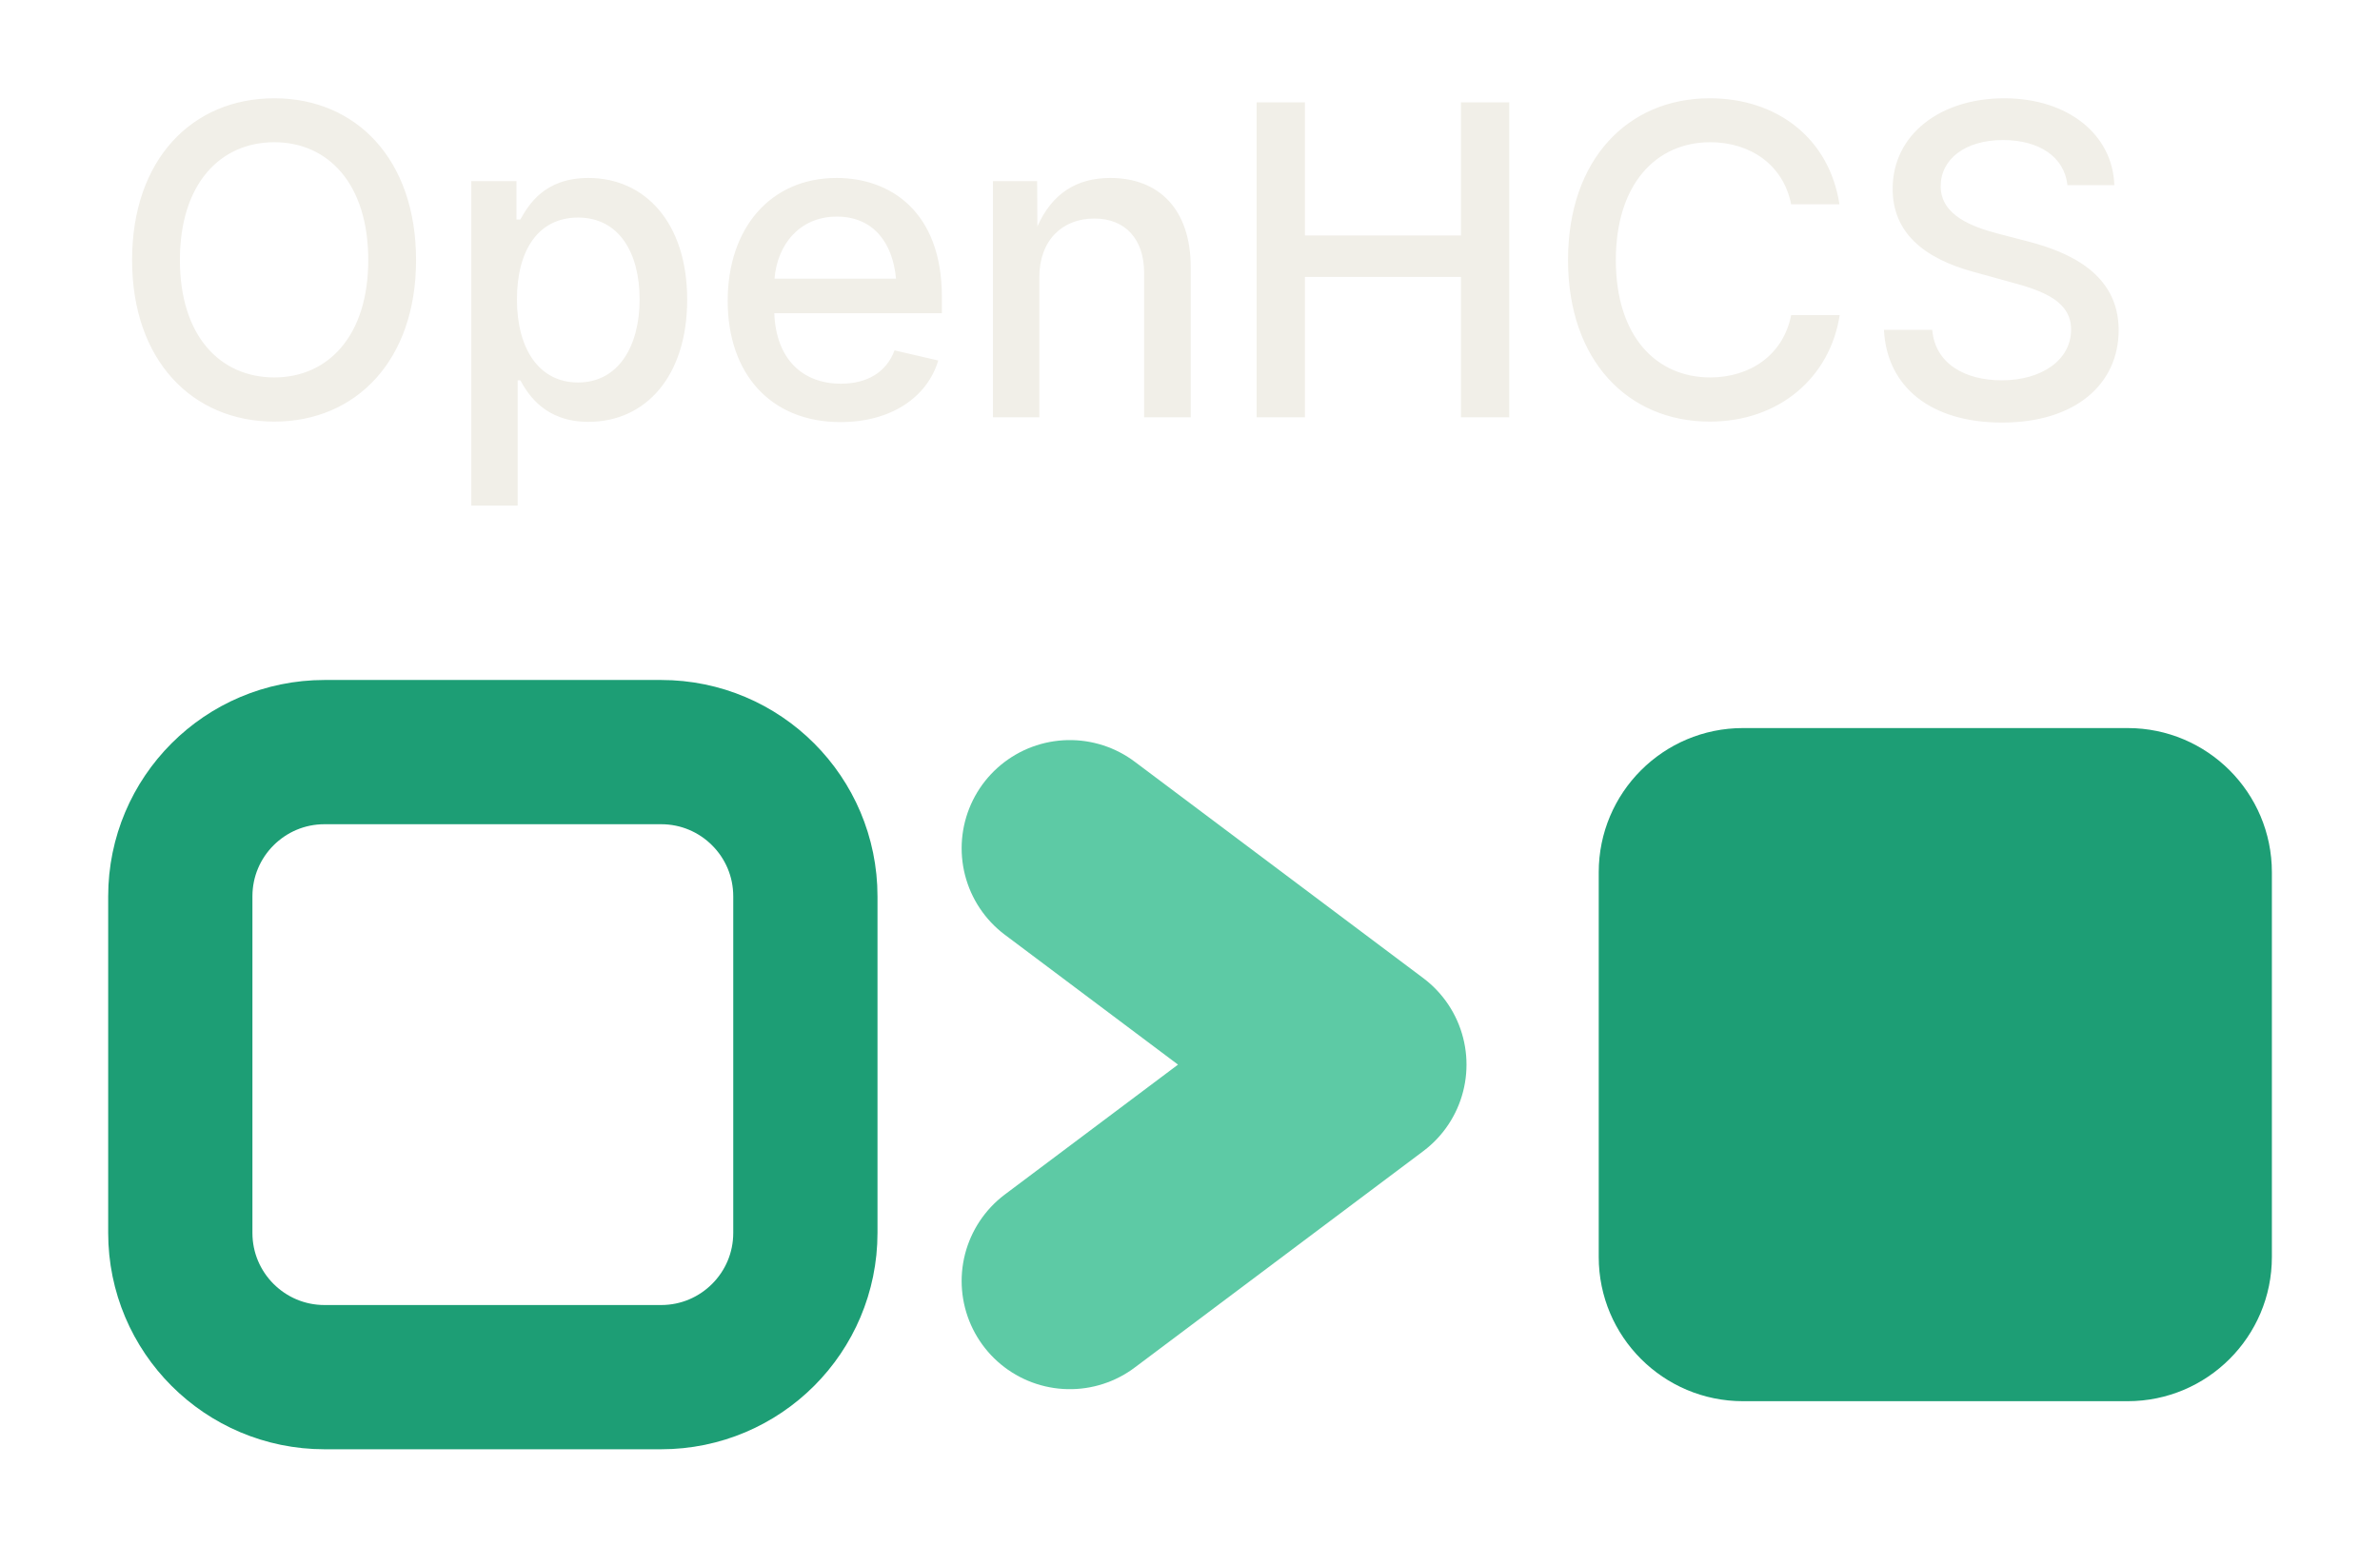
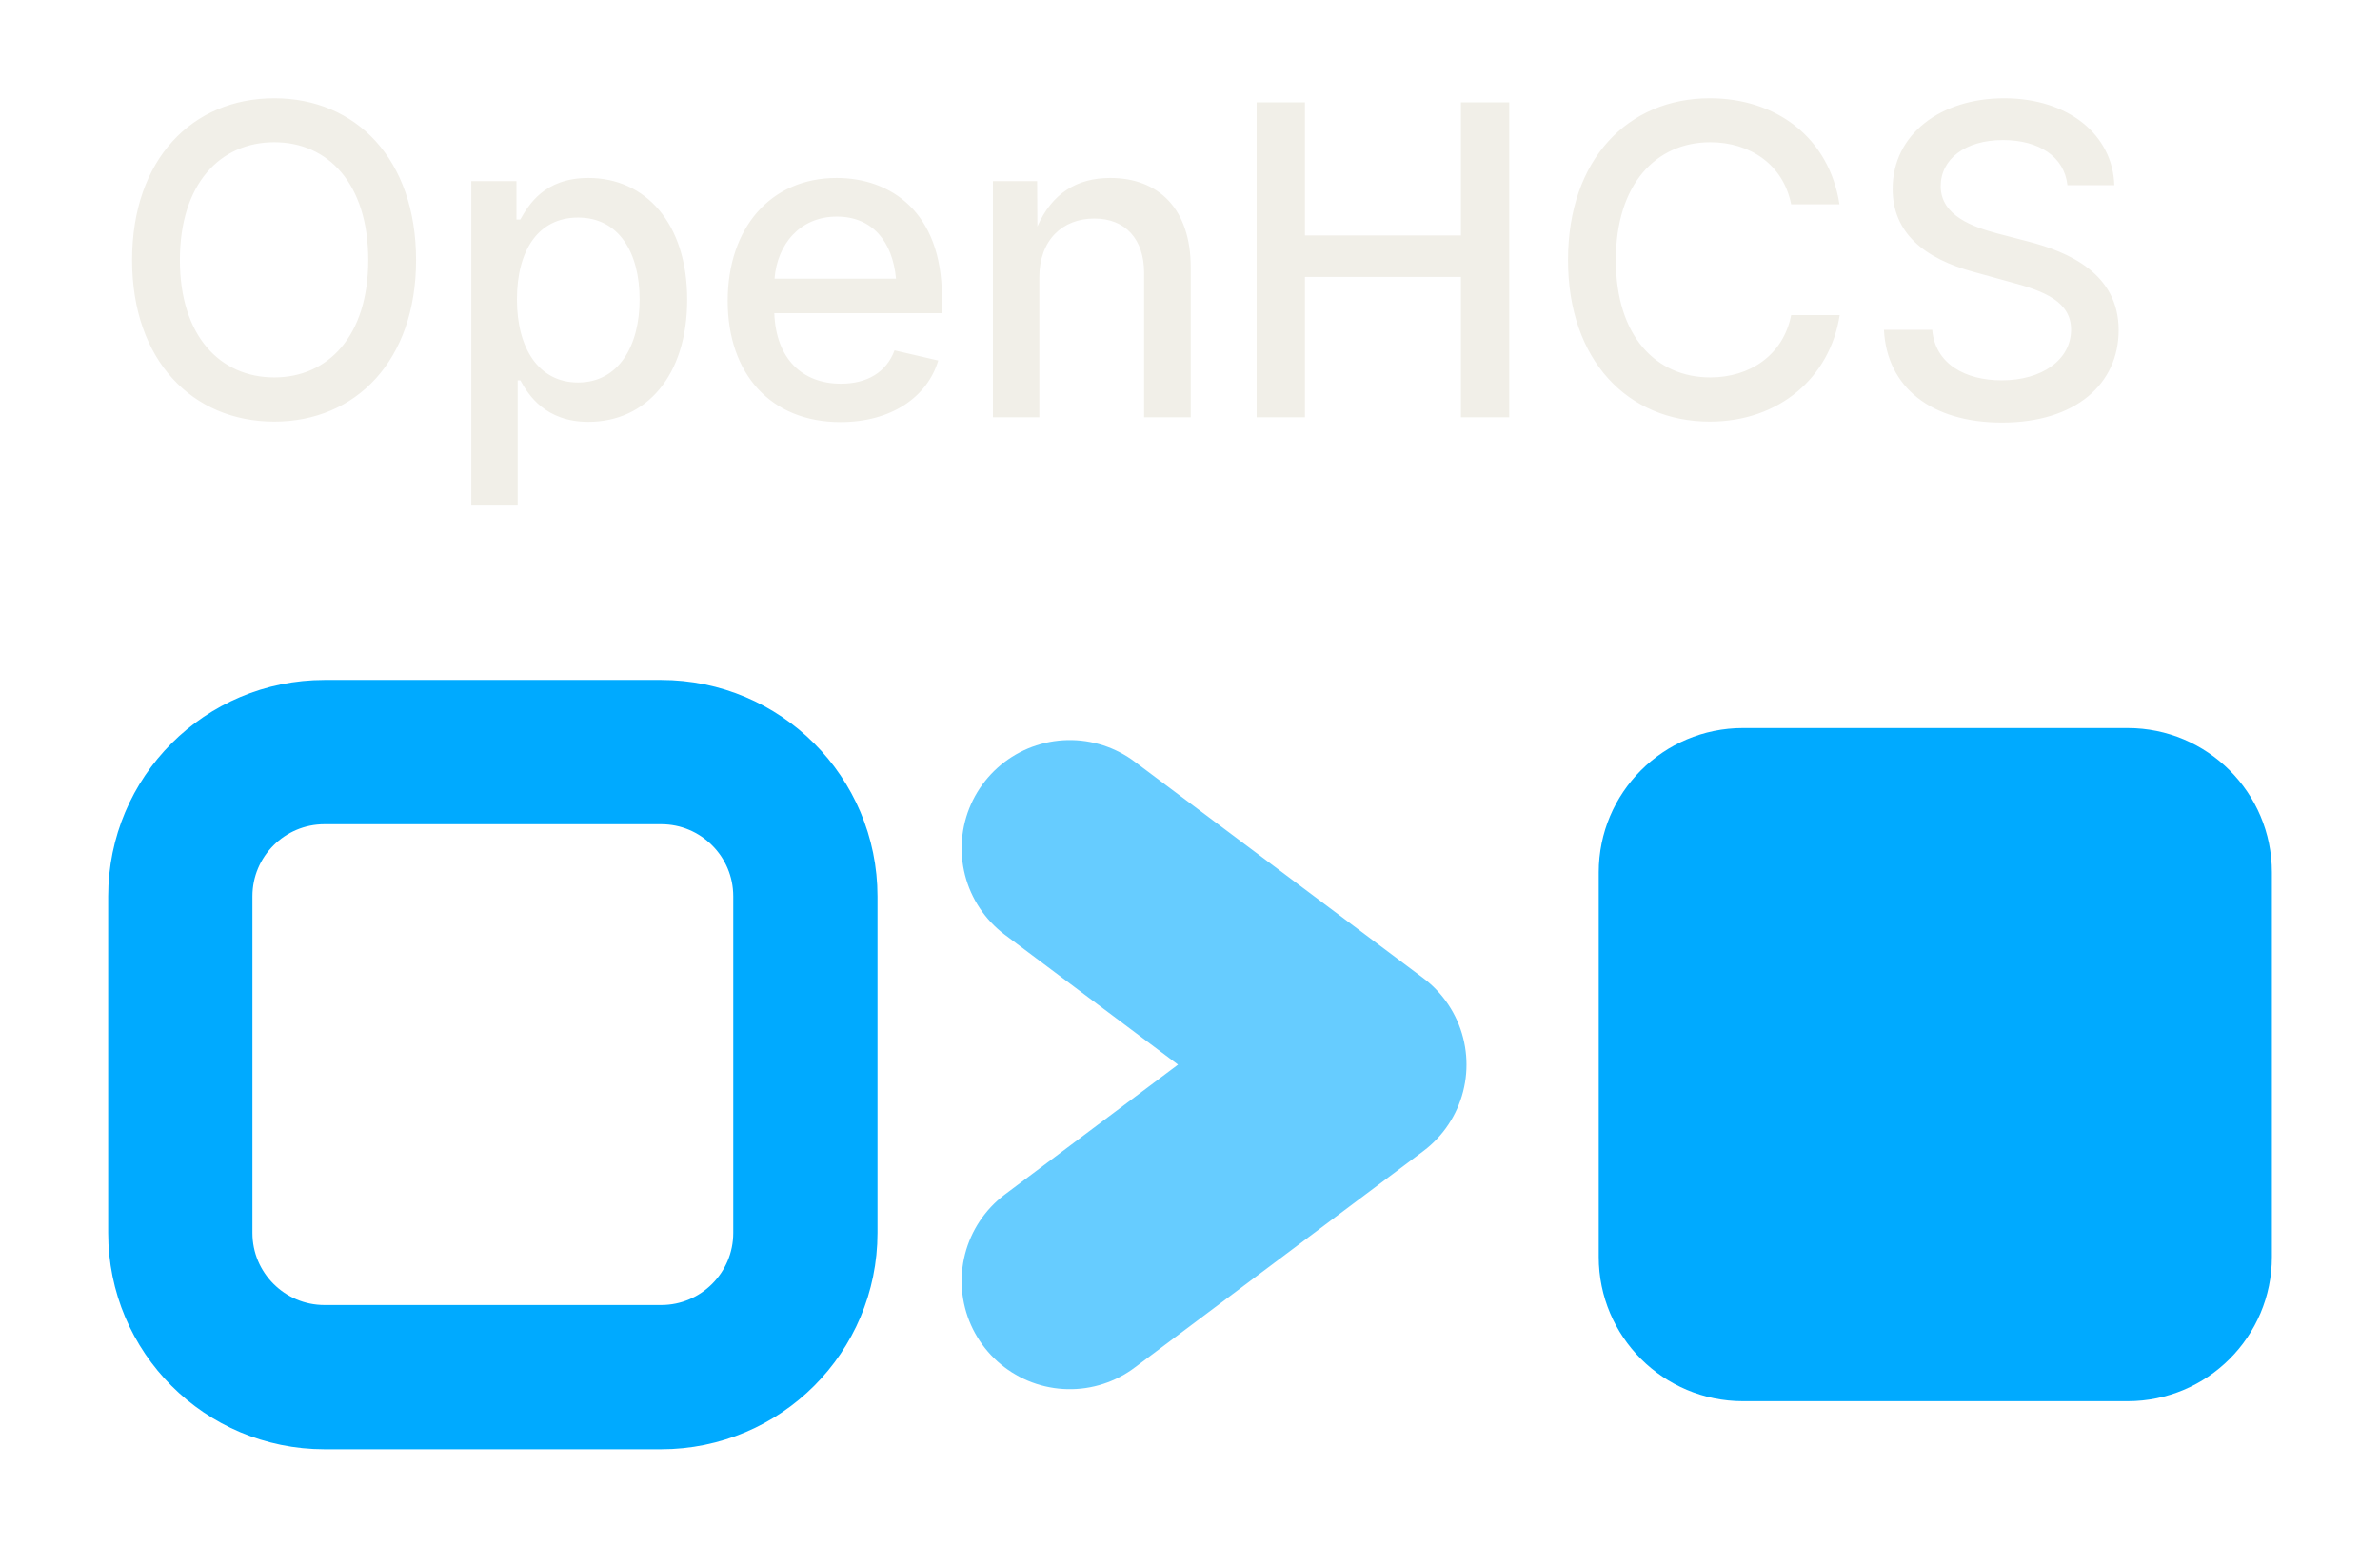
<svg xmlns="http://www.w3.org/2000/svg" viewBox="0 0 154 100" width="154" height="100" role="img" aria-label="OpenHCS">
  <text x="7" y="27" textLength="140" lengthAdjust="spacingAndGlyphs" font-family="Inter, 'Helvetica Neue', Arial, sans-serif" font-size="28" font-weight="500" fill="#F1EFE8">OpenHCS</text>
  <g transform="translate(7 44) scale(1.5556)">
-     <rect x="3" y="3" width="26" height="26" rx="6" fill="none" stroke="#1D9E75" stroke-width="6" />
-     <path d="M40 7 L52 16 L40 25" fill="none" stroke="#5DCAA5" stroke-width="9" stroke-linecap="round" stroke-linejoin="round" />
-     <rect x="62" y="2" width="28" height="28" rx="6" fill="#1D9E75" />
+     <rect x="3" y="3" width="26" height="26" rx="6" fill="none" stroke="#00AAFF" stroke-width="6" />
+     <path d="M40 7 L52 16 L40 25" fill="none" stroke="#66CCFF" stroke-width="9" stroke-linecap="round" stroke-linejoin="round" />
+     <rect x="62" y="2" width="28" height="28" rx="6" fill="#00AAFF" />
  </g>
</svg>
